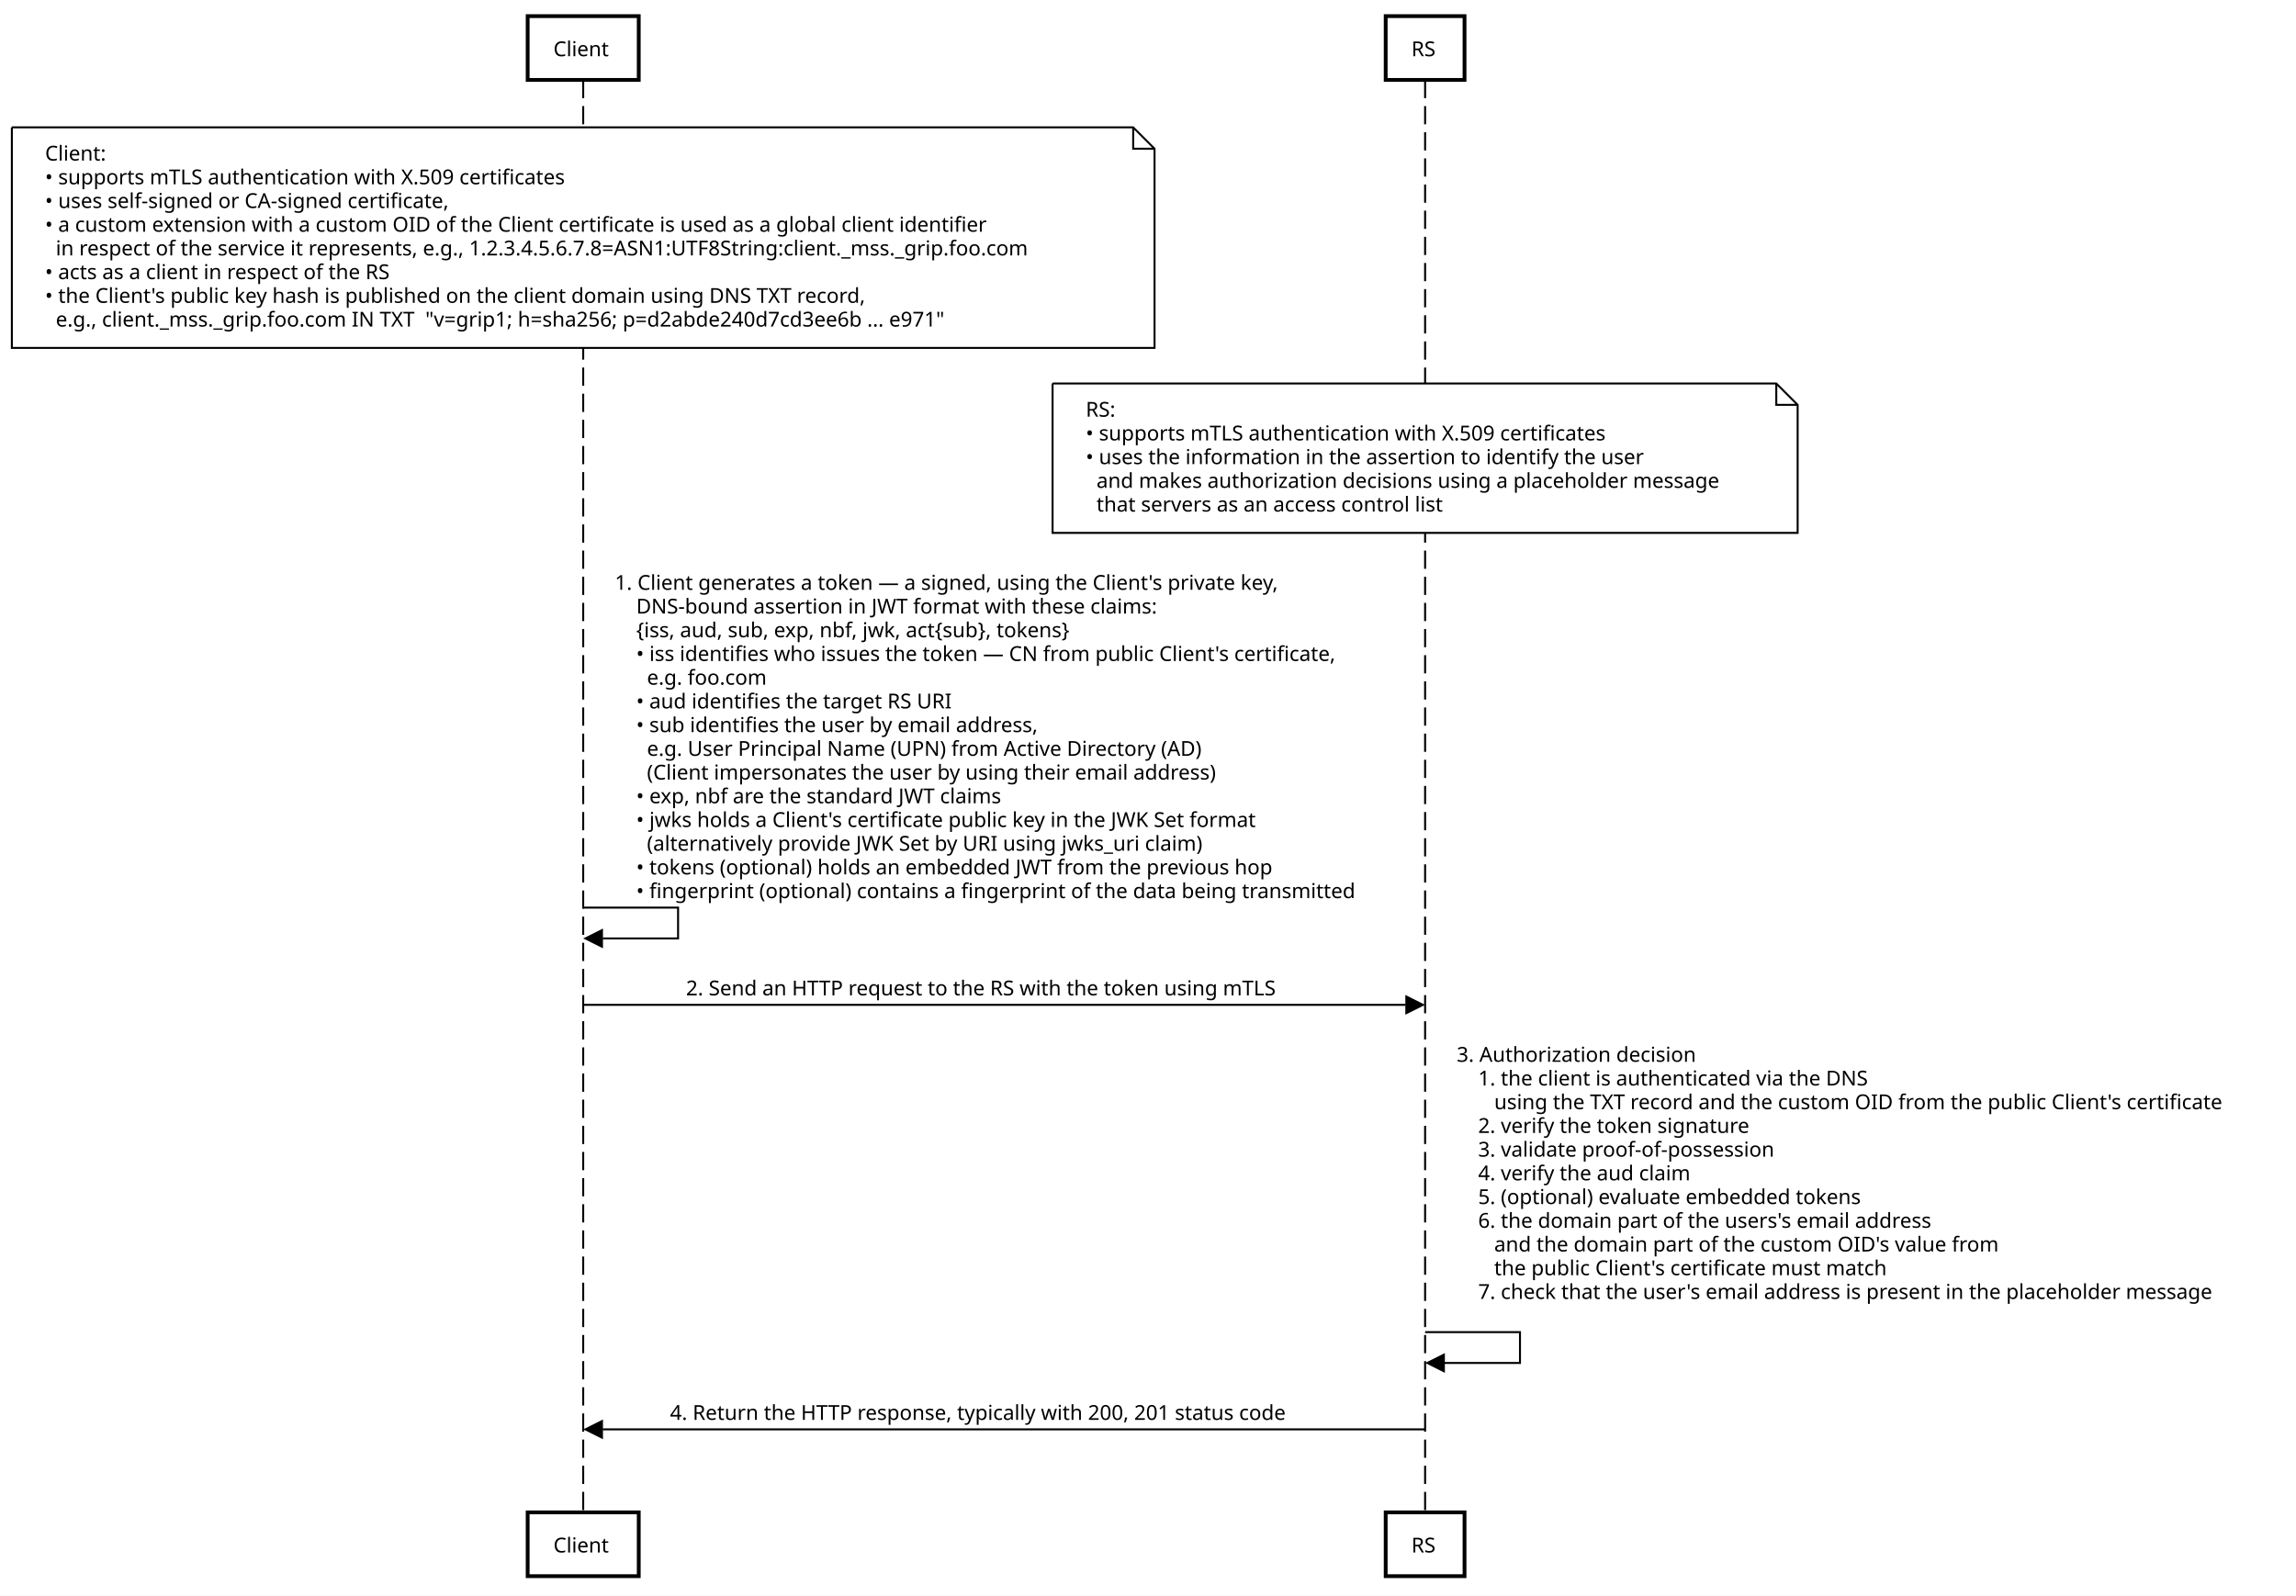
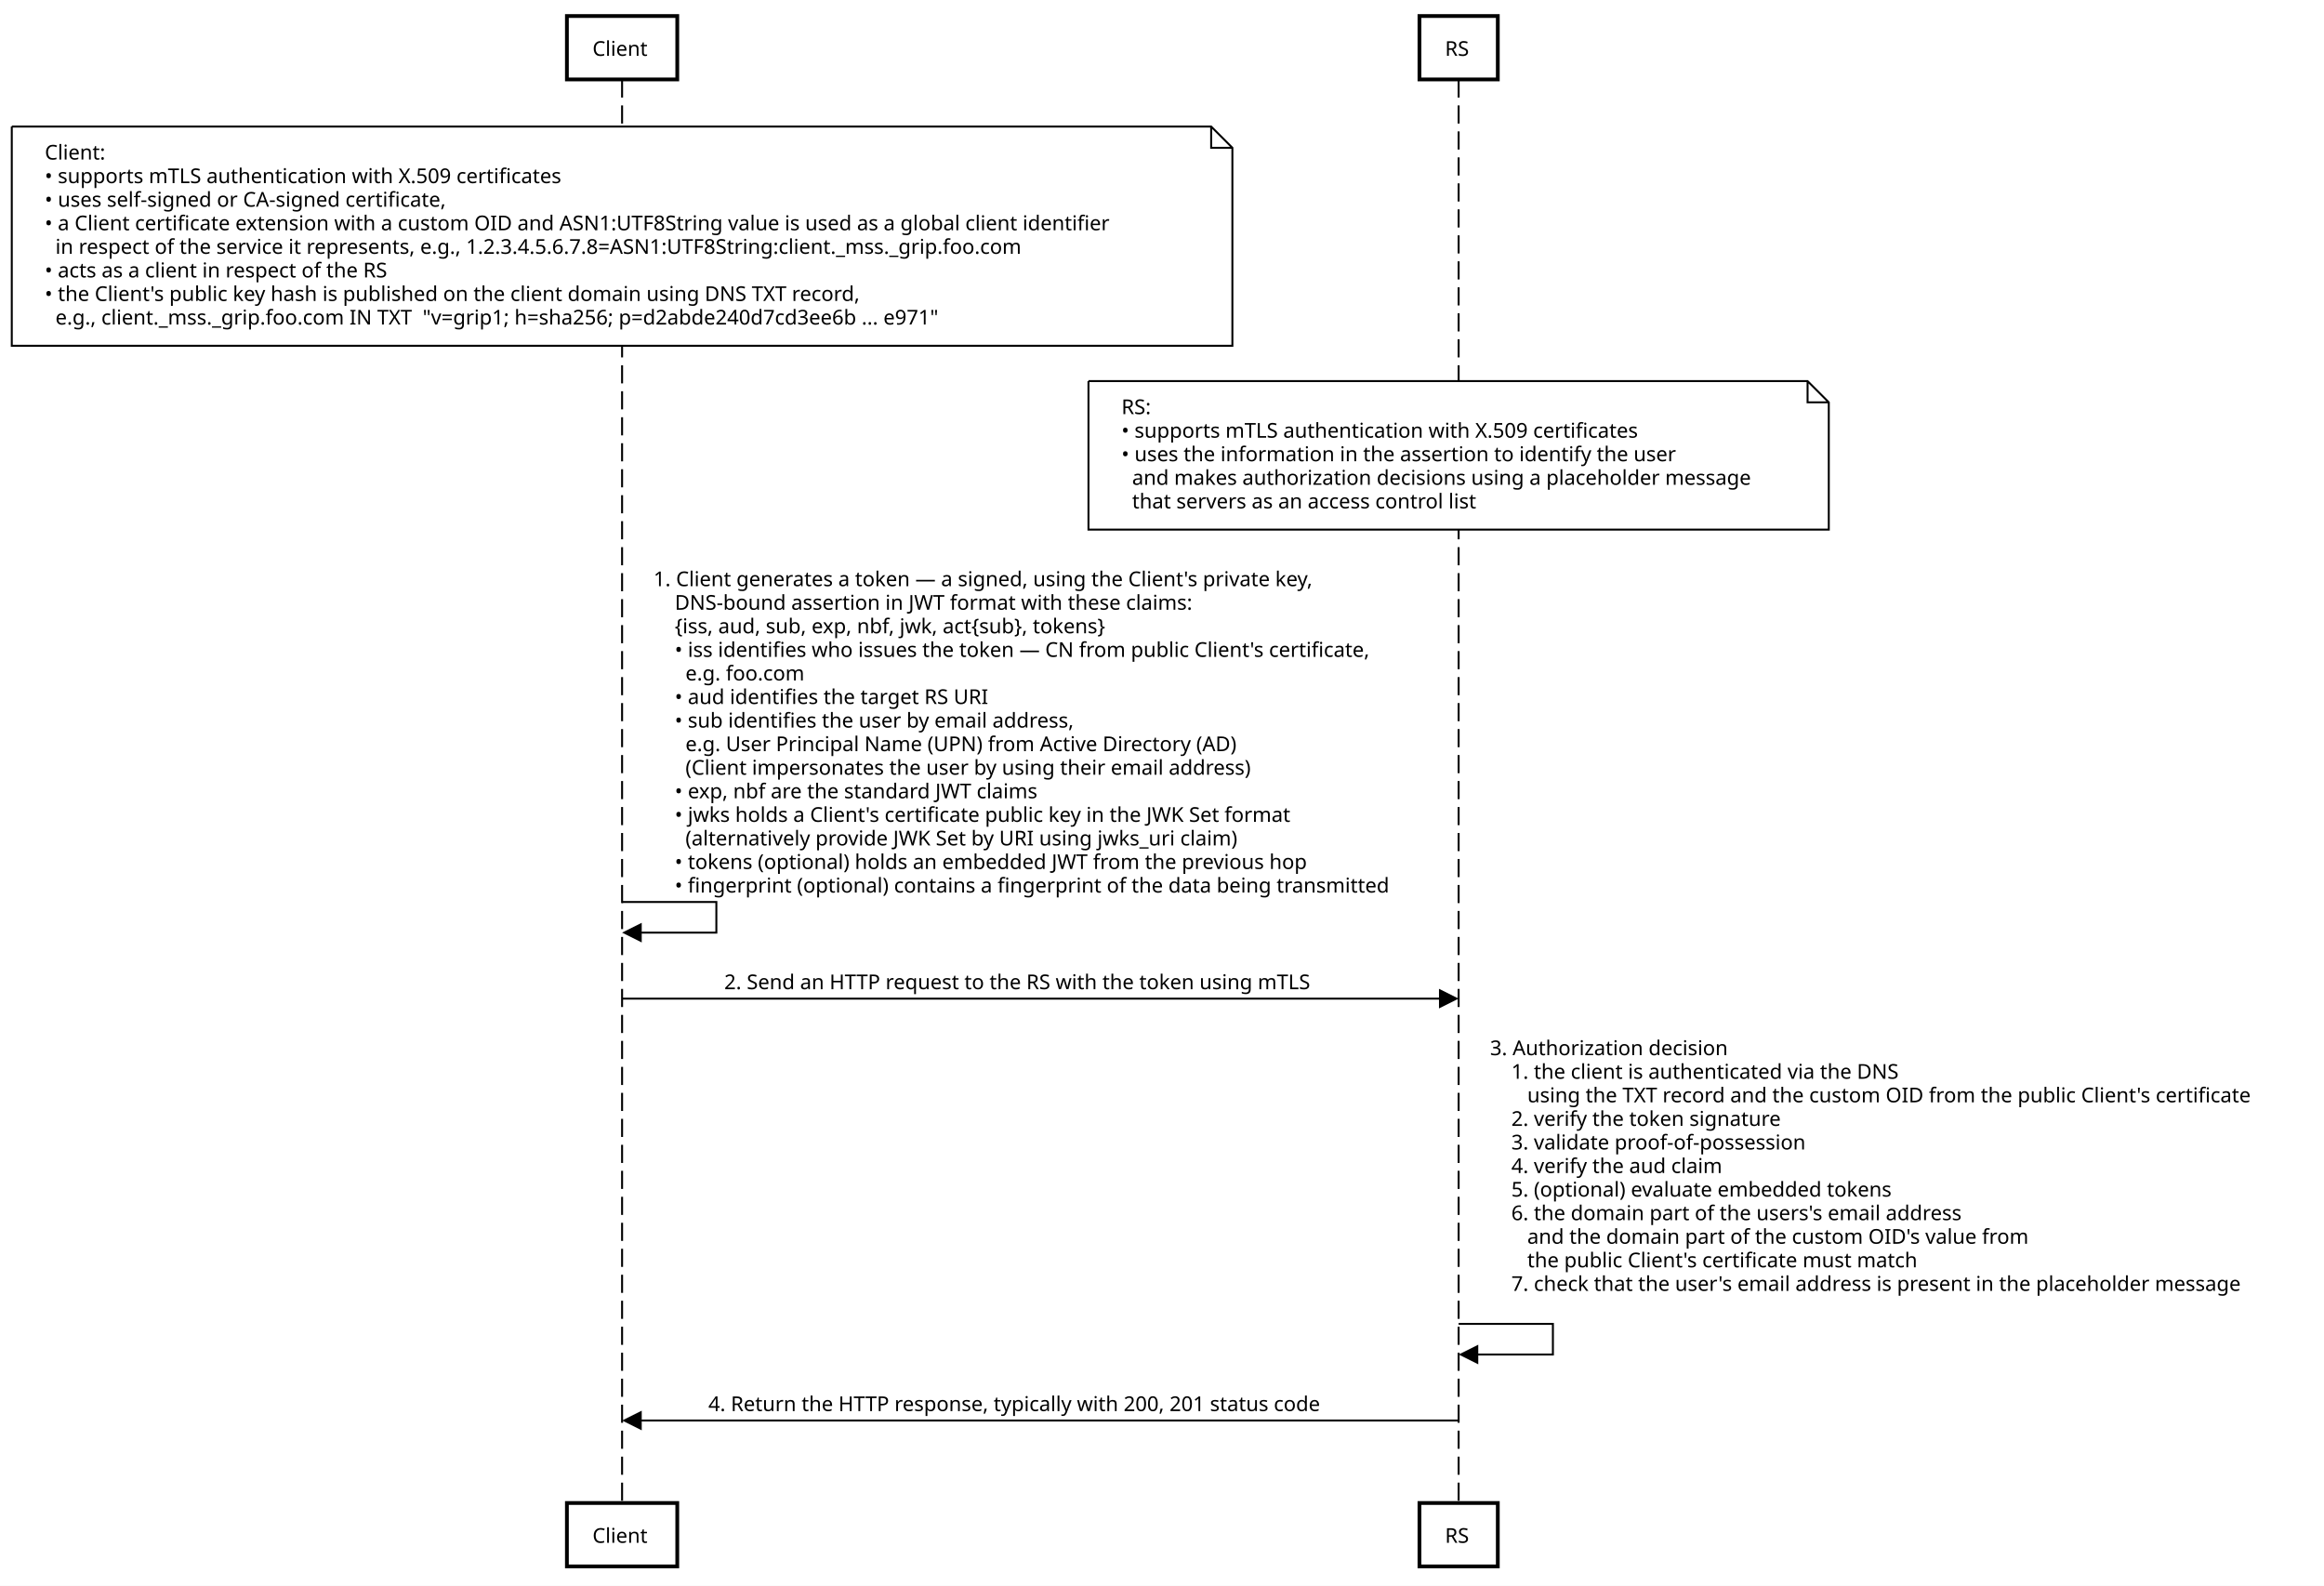
- <svg xmlns="http://www.w3.org/2000/svg" version="1.1" width="1338" height="930">
+ <svg xmlns="http://www.w3.org/2000/svg" version="1.1" width="1363" height="930">
  <defs />
  <g>
    <g />
    <g />
    <g />
    <g />
    <g />
    <g />
    <g />
    <g />
    <g />
    <g />
    <g />
    <g />
    <g />
    <g />
    <g />
    <g />
    <g />
    <g />
    <g />
    <g />
    <g />
    <g />
    <g />
    <g />
    <g />
    <g />
    <g />
    <g />
    <g />
    <g />
    <g />
    <g />
    <g />
    <g />
    <g />
    <g />
    <g />
    <g />
    <g />
    <g />
    <g />
    <g />
    <g />
    <g>
-       <rect fill="white" stroke="none" x="0" y="0" width="1338" height="930" />
-     </g>
-     <g />
-     <g>
-       <path fill="none" stroke="black" paint-order="fill stroke markers" d=" M 339.862 46.58 L 339.862 881.435" stroke-miterlimit="10" stroke-width="1.152" stroke-dasharray="10.632,4.607" />
-       <path fill="none" stroke="black" paint-order="fill stroke markers" d=" M 830.486 46.58 L 830.486 881.435" stroke-miterlimit="10" stroke-width="1.152" stroke-dasharray="10.632,4.607" />
-     </g>
-     <g>
-       <path fill="none" stroke="none" />
-       <g>
-         <path fill="white" stroke="black" paint-order="fill stroke markers" d=" M 307.498 9.399 L 372.226 9.399 L 372.226 46.58 L 307.498 46.58 L 307.498 9.399 Z" stroke-miterlimit="10" stroke-width="2.212" stroke-dasharray="" />
-       </g>
-       <g>
-         <text fill="black" stroke="none" font-family="sans-serif" font-size="9pt" font-style="normal" font-weight="normal" text-decoration="normal" x="322.495" y="32.758" text-anchor="start" dominant-baseline="alphabetic" xml:space="preserve">Client</text>
-       </g>
-       <path fill="none" stroke="none" />
-       <g>
-         <path fill="white" stroke="black" paint-order="fill stroke markers" d=" M 807.514 9.399 L 853.458 9.399 L 853.458 46.58 L 807.514 46.58 L 807.514 9.399 Z" stroke-miterlimit="10" stroke-width="2.212" stroke-dasharray="" />
-       </g>
-       <g>
-         <text fill="black" stroke="none" font-family="sans-serif" font-size="9pt" font-style="normal" font-weight="normal" text-decoration="normal" x="822.511" y="32.758" text-anchor="start" dominant-baseline="alphabetic" xml:space="preserve">RS</text>
-       </g>
-       <path fill="none" stroke="none" />
-       <g>
-         <path fill="white" stroke="black" paint-order="fill stroke markers" d=" M 307.498 881.435 L 372.226 881.435 L 372.226 918.616 L 307.498 918.616 L 307.498 881.435 Z" stroke-miterlimit="10" stroke-width="2.212" stroke-dasharray="" />
-       </g>
-       <g>
-         <text fill="black" stroke="none" font-family="sans-serif" font-size="9pt" font-style="normal" font-weight="normal" text-decoration="normal" x="322.495" y="904.794" text-anchor="start" dominant-baseline="alphabetic" xml:space="preserve">Client</text>
-       </g>
-       <path fill="none" stroke="none" />
-       <g>
-         <path fill="white" stroke="black" paint-order="fill stroke markers" d=" M 807.514 881.435 L 853.458 881.435 L 853.458 918.616 L 807.514 918.616 L 807.514 881.435 Z" stroke-miterlimit="10" stroke-width="2.212" stroke-dasharray="" />
-       </g>
-       <g>
-         <text fill="black" stroke="none" font-family="sans-serif" font-size="9pt" font-style="normal" font-weight="normal" text-decoration="normal" x="822.511" y="904.794" text-anchor="start" dominant-baseline="alphabetic" xml:space="preserve">RS</text>
-       </g>
-     </g>
-     <g>
-       <path fill="white" stroke="black" paint-order="fill stroke markers" d=" M 6.911 74.225 L 660.373 74.225 L 672.813 86.665 L 672.813 202.77 L 6.911 202.77 L 6.911 74.225 M 660.373 74.225 L 660.373 86.665 L 672.813 86.665" stroke-miterlimit="10" stroke-width="1.152" stroke-dasharray="" />
+       <rect fill="white" stroke="none" x="0" y="0" width="1363" height="930" />
+     </g>
+     <g />
+     <g>
+       <path fill="none" stroke="black" paint-order="fill stroke markers" d=" M 364.845 46.58 L 364.845 881.435" stroke-miterlimit="10" stroke-width="1.152" stroke-dasharray="10.632,4.607" />
+       <path fill="none" stroke="black" paint-order="fill stroke markers" d=" M 855.469 46.58 L 855.469 881.435" stroke-miterlimit="10" stroke-width="1.152" stroke-dasharray="10.632,4.607" />
+     </g>
+     <g>
+       <path fill="none" stroke="none" />
+       <g>
+         <path fill="white" stroke="black" paint-order="fill stroke markers" d=" M 332.482 9.399 L 397.209 9.399 L 397.209 46.58 L 332.482 46.58 L 332.482 9.399 Z" stroke-miterlimit="10" stroke-width="2.212" stroke-dasharray="" />
+       </g>
+       <g>
+         <text fill="black" stroke="none" font-family="sans-serif" font-size="9pt" font-style="normal" font-weight="normal" text-decoration="normal" x="347.479" y="32.758" text-anchor="start" dominant-baseline="alphabetic" xml:space="preserve">Client</text>
+       </g>
+       <path fill="none" stroke="none" />
+       <g>
+         <path fill="white" stroke="black" paint-order="fill stroke markers" d=" M 832.497 9.399 L 878.441 9.399 L 878.441 46.58 L 832.497 46.58 L 832.497 9.399 Z" stroke-miterlimit="10" stroke-width="2.212" stroke-dasharray="" />
+       </g>
+       <g>
+         <text fill="black" stroke="none" font-family="sans-serif" font-size="9pt" font-style="normal" font-weight="normal" text-decoration="normal" x="847.494" y="32.758" text-anchor="start" dominant-baseline="alphabetic" xml:space="preserve">RS</text>
+       </g>
+       <path fill="none" stroke="none" />
+       <g>
+         <path fill="white" stroke="black" paint-order="fill stroke markers" d=" M 332.482 881.435 L 397.209 881.435 L 397.209 918.616 L 332.482 918.616 L 332.482 881.435 Z" stroke-miterlimit="10" stroke-width="2.212" stroke-dasharray="" />
+       </g>
+       <g>
+         <text fill="black" stroke="none" font-family="sans-serif" font-size="9pt" font-style="normal" font-weight="normal" text-decoration="normal" x="347.479" y="904.794" text-anchor="start" dominant-baseline="alphabetic" xml:space="preserve">Client</text>
+       </g>
+       <path fill="none" stroke="none" />
+       <g>
+         <path fill="white" stroke="black" paint-order="fill stroke markers" d=" M 832.497 881.435 L 878.441 881.435 L 878.441 918.616 L 832.497 918.616 L 832.497 881.435 Z" stroke-miterlimit="10" stroke-width="2.212" stroke-dasharray="" />
+       </g>
+       <g>
+         <text fill="black" stroke="none" font-family="sans-serif" font-size="9pt" font-style="normal" font-weight="normal" text-decoration="normal" x="847.494" y="904.794" text-anchor="start" dominant-baseline="alphabetic" xml:space="preserve">RS</text>
+       </g>
+     </g>
+     <g>
+       <path fill="white" stroke="black" paint-order="fill stroke markers" d=" M 6.911 74.225 L 710.34 74.225 L 722.78 86.665 L 722.78 202.77 L 6.911 202.77 L 6.911 74.225 M 710.34 74.225 L 710.34 86.665 L 722.78 86.665" stroke-miterlimit="10" stroke-width="1.152" stroke-dasharray="" />
      <g>
        <text fill="black" stroke="none" font-family="sans-serif" font-size="9pt" font-style="normal" font-weight="normal" text-decoration="normal" x="26.262" y="93.576" text-anchor="start" dominant-baseline="alphabetic" xml:space="preserve">Client:</text>
        <text fill="black" stroke="none" font-family="sans-serif" font-size="9pt" font-style="normal" font-weight="normal" text-decoration="normal" x="26.262" y="107.398" text-anchor="start" dominant-baseline="alphabetic" xml:space="preserve">• supports mTLS authentication with X.509 certificates</text>
        <text fill="black" stroke="none" font-family="sans-serif" font-size="9pt" font-style="normal" font-weight="normal" text-decoration="normal" x="26.262" y="121.22" text-anchor="start" dominant-baseline="alphabetic" xml:space="preserve">• uses self-signed or CA-signed certificate,</text>
-         <text fill="black" stroke="none" font-family="sans-serif" font-size="9pt" font-style="normal" font-weight="normal" text-decoration="normal" x="26.262" y="135.042" text-anchor="start" dominant-baseline="alphabetic" xml:space="preserve">• a custom extension with a custom OID of the Client certificate is used as a global client identifier</text>
+         <text fill="black" stroke="none" font-family="sans-serif" font-size="9pt" font-style="normal" font-weight="normal" text-decoration="normal" x="26.262" y="135.042" text-anchor="start" dominant-baseline="alphabetic" xml:space="preserve">• a Client certificate extension with a custom OID and ASN1:UTF8String value is used as a global client identifier</text>
        <text fill="black" stroke="none" font-family="sans-serif" font-size="9pt" font-style="normal" font-weight="normal" text-decoration="normal" x="26.262" y="148.864" text-anchor="start" dominant-baseline="alphabetic" xml:space="preserve">  in respect of the service it represents, e.g., 1.2.3.4.5.6.7.8=ASN1:UTF8String:client._mss._grip.foo.com</text>
        <text fill="black" stroke="none" font-family="sans-serif" font-size="9pt" font-style="normal" font-weight="normal" text-decoration="normal" x="26.262" y="162.686" text-anchor="start" dominant-baseline="alphabetic" xml:space="preserve">• acts as a client in respect of the RS</text>
        <text fill="black" stroke="none" font-family="sans-serif" font-size="9pt" font-style="normal" font-weight="normal" text-decoration="normal" x="26.262" y="176.508" text-anchor="start" dominant-baseline="alphabetic" xml:space="preserve">• the Client's public key hash is published on the client domain using DNS TXT record,</text>
        <text fill="black" stroke="none" font-family="sans-serif" font-size="9pt" font-style="normal" font-weight="normal" text-decoration="normal" x="26.262" y="190.33" text-anchor="start" dominant-baseline="alphabetic" xml:space="preserve">  e.g., client._mss._grip.foo.com IN TXT  "v=grip1; h=sha256; p=d2abde240d7cd3ee6b ... e971"</text>
      </g>
-       <path fill="white" stroke="black" paint-order="fill stroke markers" d=" M 613.393 223.503 L 1035.139 223.503 L 1047.578 235.943 L 1047.578 310.582 L 613.393 310.582 L 613.393 223.503 M 1035.139 223.503 L 1035.139 235.943 L 1047.578 235.943" stroke-miterlimit="10" stroke-width="1.152" stroke-dasharray="" />
-       <g>
-         <text fill="black" stroke="none" font-family="sans-serif" font-size="9pt" font-style="normal" font-weight="normal" text-decoration="normal" x="632.744" y="242.854" text-anchor="start" dominant-baseline="alphabetic" xml:space="preserve">RS:</text>
-         <text fill="black" stroke="none" font-family="sans-serif" font-size="9pt" font-style="normal" font-weight="normal" text-decoration="normal" x="632.744" y="256.676" text-anchor="start" dominant-baseline="alphabetic" xml:space="preserve">• supports mTLS authentication with X.509 certificates</text>
-         <text fill="black" stroke="none" font-family="sans-serif" font-size="9pt" font-style="normal" font-weight="normal" text-decoration="normal" x="632.744" y="270.498" text-anchor="start" dominant-baseline="alphabetic" xml:space="preserve">• uses the information in the assertion to identify the user</text>
-         <text fill="black" stroke="none" font-family="sans-serif" font-size="9pt" font-style="normal" font-weight="normal" text-decoration="normal" x="632.744" y="284.32" text-anchor="start" dominant-baseline="alphabetic" xml:space="preserve">  and makes authorization decisions using a placeholder message</text>
-         <text fill="black" stroke="none" font-family="sans-serif" font-size="9pt" font-style="normal" font-weight="normal" text-decoration="normal" x="632.744" y="298.143" text-anchor="start" dominant-baseline="alphabetic" xml:space="preserve">  that servers as an access control list</text>
-       </g>
-       <g>
-         <g>
-           <rect fill="white" stroke="none" x="356.218" y="331.316" width="424.197" height="17.969" />
-         </g>
-         <g>
-           <rect fill="white" stroke="none" x="356.218" y="345.138" width="344.28" height="17.969" />
-         </g>
-         <g>
-           <rect fill="white" stroke="none" x="356.218" y="358.96" width="304.58" height="17.969" />
-         </g>
-         <g>
-           <rect fill="white" stroke="none" x="356.218" y="372.782" width="460.397" height="17.969" />
-         </g>
-         <g>
-           <rect fill="white" stroke="none" x="356.218" y="386.604" width="101.647" height="17.969" />
-         </g>
-         <g>
-           <rect fill="white" stroke="none" x="356.218" y="400.426" width="219.88" height="17.969" />
-         </g>
-         <g>
-           <rect fill="white" stroke="none" x="356.218" y="414.248" width="274.447" height="17.969" />
-         </g>
-         <g>
-           <rect fill="white" stroke="none" x="356.218" y="428.07" width="375.613" height="17.969" />
-         </g>
-         <g>
-           <rect fill="white" stroke="none" x="356.218" y="441.892" width="384.647" height="17.969" />
-         </g>
-         <g>
-           <rect fill="white" stroke="none" x="356.218" y="455.714" width="251.913" height="17.969" />
-         </g>
-         <g>
-           <rect fill="white" stroke="none" x="356.218" y="469.537" width="413.68" height="17.969" />
-         </g>
-         <g>
-           <rect fill="white" stroke="none" x="356.218" y="483.359" width="378.647" height="17.969" />
-         </g>
-         <g>
-           <rect fill="white" stroke="none" x="356.218" y="497.181" width="418.063" height="17.969" />
-         </g>
-         <g>
-           <rect fill="white" stroke="none" x="356.218" y="511.003" width="469.43" height="17.969" />
-         </g>
-         <text fill="black" stroke="none" font-family="sans-serif" font-size="9pt" font-style="normal" font-weight="normal" text-decoration="normal" x="358.291" y="343.756" text-anchor="start" dominant-baseline="alphabetic" xml:space="preserve">1. Client generates a token — a signed, using the Client's private key,</text>
-         <text fill="black" stroke="none" font-family="sans-serif" font-size="9pt" font-style="normal" font-weight="normal" text-decoration="normal" x="358.291" y="357.578" text-anchor="start" dominant-baseline="alphabetic" xml:space="preserve">    DNS-bound assertion in JWT format with these claims:</text>
-         <text fill="black" stroke="none" font-family="sans-serif" font-size="9pt" font-style="normal" font-weight="normal" text-decoration="normal" x="358.291" y="371.4" text-anchor="start" dominant-baseline="alphabetic" xml:space="preserve">    {iss, aud, sub, exp, nbf, jwk, act{sub}, tokens}</text>
-         <text fill="black" stroke="none" font-family="sans-serif" font-size="9pt" font-style="normal" font-weight="normal" text-decoration="normal" x="358.291" y="385.222" text-anchor="start" dominant-baseline="alphabetic" xml:space="preserve">    • iss identifies who issues the token — CN from public Client's certificate,</text>
-         <text fill="black" stroke="none" font-family="sans-serif" font-size="9pt" font-style="normal" font-weight="normal" text-decoration="normal" x="358.291" y="399.044" text-anchor="start" dominant-baseline="alphabetic" xml:space="preserve">      e.g. foo.com</text>
-         <text fill="black" stroke="none" font-family="sans-serif" font-size="9pt" font-style="normal" font-weight="normal" text-decoration="normal" x="358.291" y="412.866" text-anchor="start" dominant-baseline="alphabetic" xml:space="preserve">    • aud identifies the target RS URI</text>
-         <text fill="black" stroke="none" font-family="sans-serif" font-size="9pt" font-style="normal" font-weight="normal" text-decoration="normal" x="358.291" y="426.688" text-anchor="start" dominant-baseline="alphabetic" xml:space="preserve">    • sub identifies the user by email address,</text>
-         <text fill="black" stroke="none" font-family="sans-serif" font-size="9pt" font-style="normal" font-weight="normal" text-decoration="normal" x="358.291" y="440.51" text-anchor="start" dominant-baseline="alphabetic" xml:space="preserve">      e.g. User Principal Name (UPN) from Active Directory (AD)</text>
-         <text fill="black" stroke="none" font-family="sans-serif" font-size="9pt" font-style="normal" font-weight="normal" text-decoration="normal" x="358.291" y="454.332" text-anchor="start" dominant-baseline="alphabetic" xml:space="preserve">      (Client impersonates the user by using their email address)</text>
-         <text fill="black" stroke="none" font-family="sans-serif" font-size="9pt" font-style="normal" font-weight="normal" text-decoration="normal" x="358.291" y="468.154" text-anchor="start" dominant-baseline="alphabetic" xml:space="preserve">    • exp, nbf are the standard JWT claims</text>
-         <text fill="black" stroke="none" font-family="sans-serif" font-size="9pt" font-style="normal" font-weight="normal" text-decoration="normal" x="358.291" y="481.976" text-anchor="start" dominant-baseline="alphabetic" xml:space="preserve">    • jwks holds a Client's certificate public key in the JWK Set format</text>
-         <text fill="black" stroke="none" font-family="sans-serif" font-size="9pt" font-style="normal" font-weight="normal" text-decoration="normal" x="358.291" y="495.799" text-anchor="start" dominant-baseline="alphabetic" xml:space="preserve">      (alternatively provide JWK Set by URI using jwks_uri claim)</text>
-         <text fill="black" stroke="none" font-family="sans-serif" font-size="9pt" font-style="normal" font-weight="normal" text-decoration="normal" x="358.291" y="509.621" text-anchor="start" dominant-baseline="alphabetic" xml:space="preserve">    • tokens (optional) holds an embedded JWT from the previous hop</text>
-         <text fill="black" stroke="none" font-family="sans-serif" font-size="9pt" font-style="normal" font-weight="normal" text-decoration="normal" x="358.291" y="523.443" text-anchor="start" dominant-baseline="alphabetic" xml:space="preserve">    • fingerprint (optional) contains a fingerprint of the data being transmitted</text>
-       </g>
-       <g>
-         <path fill="none" stroke="black" paint-order="fill stroke markers" d=" M 339.862 528.972 L 395.15 528.972 L 395.15 546.94 L 351.242 546.94" stroke-miterlimit="10" stroke-width="1.152" stroke-dasharray="" />
-         <g transform="translate(339.862,546.9403) translate(-339.862,-546.9403)">
-           <path fill="black" stroke="none" paint-order="stroke fill markers" d=" M 351.38 541.181 L 339.862 546.94 L 351.38 552.7 Z" />
-         </g>
-       </g>
-       <g>
-         <g>
-           <rect fill="white" stroke="none" x="397.701" y="567.673" width="374.947" height="17.969" />
-         </g>
-         <text fill="black" stroke="none" font-family="sans-serif" font-size="9pt" font-style="normal" font-weight="normal" text-decoration="normal" x="399.774" y="580.113" text-anchor="start" dominant-baseline="alphabetic" xml:space="preserve">2. Send an HTTP request to the RS with the token using mTLS</text>
-       </g>
-       <g>
-         <path fill="none" stroke="black" paint-order="fill stroke markers" d=" M 339.862 585.642 L 819.106 585.642" stroke-miterlimit="10" stroke-width="1.152" stroke-dasharray="" />
-         <g transform="translate(830.4858,585.6422) translate(-830.4858,-585.6422)">
-           <path fill="black" stroke="none" paint-order="stroke fill markers" d=" M 818.967 579.883 L 830.486 585.642 L 818.967 591.401 Z" />
-         </g>
-       </g>
-       <g>
-         <g>
-           <rect fill="white" stroke="none" x="846.842" y="606.375" width="153.063" height="17.969" />
-         </g>
-         <g>
-           <rect fill="white" stroke="none" x="846.842" y="620.197" width="267.013" height="17.969" />
-         </g>
-         <g>
-           <rect fill="white" stroke="none" x="846.842" y="634.02" width="486.947" height="17.969" />
-         </g>
-         <g>
-           <rect fill="white" stroke="none" x="846.842" y="647.842" width="189.73" height="17.969" />
-         </g>
-         <g>
-           <rect fill="white" stroke="none" x="846.842" y="661.664" width="202.647" height="17.969" />
-         </g>
-         <g>
-           <rect fill="white" stroke="none" x="846.842" y="675.486" width="154.547" height="17.969" />
-         </g>
-         <g>
-           <rect fill="white" stroke="none" x="846.842" y="689.308" width="260.43" height="17.969" />
-         </g>
-         <g>
-           <rect fill="white" stroke="none" x="846.842" y="703.13" width="304.047" height="17.969" />
-         </g>
-         <g>
-           <rect fill="white" stroke="none" x="846.842" y="716.952" width="344.88" height="17.969" />
-         </g>
-         <g>
-           <rect fill="white" stroke="none" x="846.842" y="730.774" width="278.73" height="17.969" />
-         </g>
-         <g>
-           <rect fill="white" stroke="none" x="846.842" y="744.596" width="481.98" height="17.969" />
-         </g>
-         <g>
-           <rect fill="white" stroke="none" x="846.842" y="758.418" width="4.147" height="17.969" />
-         </g>
-         <text fill="black" stroke="none" font-family="sans-serif" font-size="9pt" font-style="normal" font-weight="normal" text-decoration="normal" x="848.915" y="618.815" text-anchor="start" dominant-baseline="alphabetic" xml:space="preserve">3. Authorization decision</text>
-         <text fill="black" stroke="none" font-family="sans-serif" font-size="9pt" font-style="normal" font-weight="normal" text-decoration="normal" x="848.915" y="632.637" text-anchor="start" dominant-baseline="alphabetic" xml:space="preserve">    1. the client is authenticated via the DNS</text>
-         <text fill="black" stroke="none" font-family="sans-serif" font-size="9pt" font-style="normal" font-weight="normal" text-decoration="normal" x="848.915" y="646.459" text-anchor="start" dominant-baseline="alphabetic" xml:space="preserve">       using the TXT record and the custom OID from the public Client's certificate</text>
-         <text fill="black" stroke="none" font-family="sans-serif" font-size="9pt" font-style="normal" font-weight="normal" text-decoration="normal" x="848.915" y="660.281" text-anchor="start" dominant-baseline="alphabetic" xml:space="preserve">    2. verify the token signature</text>
-         <text fill="black" stroke="none" font-family="sans-serif" font-size="9pt" font-style="normal" font-weight="normal" text-decoration="normal" x="848.915" y="674.104" text-anchor="start" dominant-baseline="alphabetic" xml:space="preserve">    3. validate proof-of-possession</text>
-         <text fill="black" stroke="none" font-family="sans-serif" font-size="9pt" font-style="normal" font-weight="normal" text-decoration="normal" x="848.915" y="687.926" text-anchor="start" dominant-baseline="alphabetic" xml:space="preserve">    4. verify the aud claim</text>
-         <text fill="black" stroke="none" font-family="sans-serif" font-size="9pt" font-style="normal" font-weight="normal" text-decoration="normal" x="848.915" y="701.748" text-anchor="start" dominant-baseline="alphabetic" xml:space="preserve">    5. (optional) evaluate embedded tokens</text>
-         <text fill="black" stroke="none" font-family="sans-serif" font-size="9pt" font-style="normal" font-weight="normal" text-decoration="normal" x="848.915" y="715.57" text-anchor="start" dominant-baseline="alphabetic" xml:space="preserve">    6. the domain part of the users's email address</text>
-         <text fill="black" stroke="none" font-family="sans-serif" font-size="9pt" font-style="normal" font-weight="normal" text-decoration="normal" x="848.915" y="729.392" text-anchor="start" dominant-baseline="alphabetic" xml:space="preserve">       and the domain part of the custom OID's value from</text>
-         <text fill="black" stroke="none" font-family="sans-serif" font-size="9pt" font-style="normal" font-weight="normal" text-decoration="normal" x="848.915" y="743.214" text-anchor="start" dominant-baseline="alphabetic" xml:space="preserve">       the public Client's certificate must match</text>
-         <text fill="black" stroke="none" font-family="sans-serif" font-size="9pt" font-style="normal" font-weight="normal" text-decoration="normal" x="848.915" y="757.036" text-anchor="start" dominant-baseline="alphabetic" xml:space="preserve">    7. check that the user's email address is present in the placeholder message</text>
-         <text fill="black" stroke="none" font-family="sans-serif" font-size="9pt" font-style="normal" font-weight="normal" text-decoration="normal" x="848.915" y="770.858" text-anchor="start" dominant-baseline="alphabetic" xml:space="preserve" />
-       </g>
-       <g>
-         <path fill="none" stroke="black" paint-order="fill stroke markers" d=" M 830.486 776.387 L 885.774 776.387 L 885.774 794.356 L 841.866 794.356" stroke-miterlimit="10" stroke-width="1.152" stroke-dasharray="" />
-         <g transform="translate(830.4858,794.3558) translate(-830.4858,-794.3558)">
-           <path fill="black" stroke="none" paint-order="stroke fill markers" d=" M 842.004 788.597 L 830.486 794.356 L 842.004 800.115 Z" />
-         </g>
-       </g>
-       <g>
-         <g>
-           <rect fill="white" stroke="none" x="388.376" y="815.089" width="393.597" height="17.969" />
-         </g>
-         <text fill="black" stroke="none" font-family="sans-serif" font-size="9pt" font-style="normal" font-weight="normal" text-decoration="normal" x="390.449" y="827.529" text-anchor="start" dominant-baseline="alphabetic" xml:space="preserve">4. Return the HTTP response, typically with 200, 201 status code</text>
-       </g>
-       <g>
-         <path fill="none" stroke="black" paint-order="fill stroke markers" d=" M 830.486 833.058 L 351.242 833.058" stroke-miterlimit="10" stroke-width="1.152" stroke-dasharray="" />
-         <g transform="translate(339.862,833.0577) translate(-339.862,-833.0577)">
-           <path fill="black" stroke="none" paint-order="stroke fill markers" d=" M 351.38 827.298 L 339.862 833.058 L 351.38 838.817 Z" />
+       <path fill="white" stroke="black" paint-order="fill stroke markers" d=" M 638.377 223.503 L 1060.122 223.503 L 1072.562 235.943 L 1072.562 310.582 L 638.377 310.582 L 638.377 223.503 M 1060.122 223.503 L 1060.122 235.943 L 1072.562 235.943" stroke-miterlimit="10" stroke-width="1.152" stroke-dasharray="" />
+       <g>
+         <text fill="black" stroke="none" font-family="sans-serif" font-size="9pt" font-style="normal" font-weight="normal" text-decoration="normal" x="657.727" y="242.854" text-anchor="start" dominant-baseline="alphabetic" xml:space="preserve">RS:</text>
+         <text fill="black" stroke="none" font-family="sans-serif" font-size="9pt" font-style="normal" font-weight="normal" text-decoration="normal" x="657.727" y="256.676" text-anchor="start" dominant-baseline="alphabetic" xml:space="preserve">• supports mTLS authentication with X.509 certificates</text>
+         <text fill="black" stroke="none" font-family="sans-serif" font-size="9pt" font-style="normal" font-weight="normal" text-decoration="normal" x="657.727" y="270.498" text-anchor="start" dominant-baseline="alphabetic" xml:space="preserve">• uses the information in the assertion to identify the user</text>
+         <text fill="black" stroke="none" font-family="sans-serif" font-size="9pt" font-style="normal" font-weight="normal" text-decoration="normal" x="657.727" y="284.32" text-anchor="start" dominant-baseline="alphabetic" xml:space="preserve">  and makes authorization decisions using a placeholder message</text>
+         <text fill="black" stroke="none" font-family="sans-serif" font-size="9pt" font-style="normal" font-weight="normal" text-decoration="normal" x="657.727" y="298.143" text-anchor="start" dominant-baseline="alphabetic" xml:space="preserve">  that servers as an access control list</text>
+       </g>
+       <g>
+         <g>
+           <rect fill="white" stroke="none" x="381.201" y="331.316" width="424.197" height="17.969" />
+         </g>
+         <g>
+           <rect fill="white" stroke="none" x="381.201" y="345.138" width="344.28" height="17.969" />
+         </g>
+         <g>
+           <rect fill="white" stroke="none" x="381.201" y="358.96" width="304.58" height="17.969" />
+         </g>
+         <g>
+           <rect fill="white" stroke="none" x="381.201" y="372.782" width="460.397" height="17.969" />
+         </g>
+         <g>
+           <rect fill="white" stroke="none" x="381.201" y="386.604" width="101.647" height="17.969" />
+         </g>
+         <g>
+           <rect fill="white" stroke="none" x="381.201" y="400.426" width="219.88" height="17.969" />
+         </g>
+         <g>
+           <rect fill="white" stroke="none" x="381.201" y="414.248" width="274.447" height="17.969" />
+         </g>
+         <g>
+           <rect fill="white" stroke="none" x="381.201" y="428.07" width="375.613" height="17.969" />
+         </g>
+         <g>
+           <rect fill="white" stroke="none" x="381.201" y="441.892" width="384.647" height="17.969" />
+         </g>
+         <g>
+           <rect fill="white" stroke="none" x="381.201" y="455.714" width="251.913" height="17.969" />
+         </g>
+         <g>
+           <rect fill="white" stroke="none" x="381.201" y="469.537" width="413.68" height="17.969" />
+         </g>
+         <g>
+           <rect fill="white" stroke="none" x="381.201" y="483.359" width="378.647" height="17.969" />
+         </g>
+         <g>
+           <rect fill="white" stroke="none" x="381.201" y="497.181" width="418.063" height="17.969" />
+         </g>
+         <g>
+           <rect fill="white" stroke="none" x="381.201" y="511.003" width="469.43" height="17.969" />
+         </g>
+         <text fill="black" stroke="none" font-family="sans-serif" font-size="9pt" font-style="normal" font-weight="normal" text-decoration="normal" x="383.275" y="343.756" text-anchor="start" dominant-baseline="alphabetic" xml:space="preserve">1. Client generates a token — a signed, using the Client's private key,</text>
+         <text fill="black" stroke="none" font-family="sans-serif" font-size="9pt" font-style="normal" font-weight="normal" text-decoration="normal" x="383.275" y="357.578" text-anchor="start" dominant-baseline="alphabetic" xml:space="preserve">    DNS-bound assertion in JWT format with these claims:</text>
+         <text fill="black" stroke="none" font-family="sans-serif" font-size="9pt" font-style="normal" font-weight="normal" text-decoration="normal" x="383.275" y="371.4" text-anchor="start" dominant-baseline="alphabetic" xml:space="preserve">    {iss, aud, sub, exp, nbf, jwk, act{sub}, tokens}</text>
+         <text fill="black" stroke="none" font-family="sans-serif" font-size="9pt" font-style="normal" font-weight="normal" text-decoration="normal" x="383.275" y="385.222" text-anchor="start" dominant-baseline="alphabetic" xml:space="preserve">    • iss identifies who issues the token — CN from public Client's certificate,</text>
+         <text fill="black" stroke="none" font-family="sans-serif" font-size="9pt" font-style="normal" font-weight="normal" text-decoration="normal" x="383.275" y="399.044" text-anchor="start" dominant-baseline="alphabetic" xml:space="preserve">      e.g. foo.com</text>
+         <text fill="black" stroke="none" font-family="sans-serif" font-size="9pt" font-style="normal" font-weight="normal" text-decoration="normal" x="383.275" y="412.866" text-anchor="start" dominant-baseline="alphabetic" xml:space="preserve">    • aud identifies the target RS URI</text>
+         <text fill="black" stroke="none" font-family="sans-serif" font-size="9pt" font-style="normal" font-weight="normal" text-decoration="normal" x="383.275" y="426.688" text-anchor="start" dominant-baseline="alphabetic" xml:space="preserve">    • sub identifies the user by email address,</text>
+         <text fill="black" stroke="none" font-family="sans-serif" font-size="9pt" font-style="normal" font-weight="normal" text-decoration="normal" x="383.275" y="440.51" text-anchor="start" dominant-baseline="alphabetic" xml:space="preserve">      e.g. User Principal Name (UPN) from Active Directory (AD)</text>
+         <text fill="black" stroke="none" font-family="sans-serif" font-size="9pt" font-style="normal" font-weight="normal" text-decoration="normal" x="383.275" y="454.332" text-anchor="start" dominant-baseline="alphabetic" xml:space="preserve">      (Client impersonates the user by using their email address)</text>
+         <text fill="black" stroke="none" font-family="sans-serif" font-size="9pt" font-style="normal" font-weight="normal" text-decoration="normal" x="383.275" y="468.154" text-anchor="start" dominant-baseline="alphabetic" xml:space="preserve">    • exp, nbf are the standard JWT claims</text>
+         <text fill="black" stroke="none" font-family="sans-serif" font-size="9pt" font-style="normal" font-weight="normal" text-decoration="normal" x="383.275" y="481.976" text-anchor="start" dominant-baseline="alphabetic" xml:space="preserve">    • jwks holds a Client's certificate public key in the JWK Set format</text>
+         <text fill="black" stroke="none" font-family="sans-serif" font-size="9pt" font-style="normal" font-weight="normal" text-decoration="normal" x="383.275" y="495.799" text-anchor="start" dominant-baseline="alphabetic" xml:space="preserve">      (alternatively provide JWK Set by URI using jwks_uri claim)</text>
+         <text fill="black" stroke="none" font-family="sans-serif" font-size="9pt" font-style="normal" font-weight="normal" text-decoration="normal" x="383.275" y="509.621" text-anchor="start" dominant-baseline="alphabetic" xml:space="preserve">    • tokens (optional) holds an embedded JWT from the previous hop</text>
+         <text fill="black" stroke="none" font-family="sans-serif" font-size="9pt" font-style="normal" font-weight="normal" text-decoration="normal" x="383.275" y="523.443" text-anchor="start" dominant-baseline="alphabetic" xml:space="preserve">    • fingerprint (optional) contains a fingerprint of the data being transmitted</text>
+       </g>
+       <g>
+         <path fill="none" stroke="black" paint-order="fill stroke markers" d=" M 364.845 528.972 L 420.134 528.972 L 420.134 546.94 L 376.226 546.94" stroke-miterlimit="10" stroke-width="1.152" stroke-dasharray="" />
+         <g transform="translate(364.8453,546.9403) translate(-364.8453,-546.9403)">
+           <path fill="black" stroke="none" paint-order="stroke fill markers" d=" M 376.364 541.181 L 364.845 546.94 L 376.364 552.7 Z" />
+         </g>
+       </g>
+       <g>
+         <g>
+           <rect fill="white" stroke="none" x="422.684" y="567.673" width="374.947" height="17.969" />
+         </g>
+         <text fill="black" stroke="none" font-family="sans-serif" font-size="9pt" font-style="normal" font-weight="normal" text-decoration="normal" x="424.757" y="580.113" text-anchor="start" dominant-baseline="alphabetic" xml:space="preserve">2. Send an HTTP request to the RS with the token using mTLS</text>
+       </g>
+       <g>
+         <path fill="none" stroke="black" paint-order="fill stroke markers" d=" M 364.845 585.642 L 844.089 585.642" stroke-miterlimit="10" stroke-width="1.152" stroke-dasharray="" />
+         <g transform="translate(855.4692,585.6422) translate(-855.4692,-585.6422)">
+           <path fill="black" stroke="none" paint-order="stroke fill markers" d=" M 843.951 579.883 L 855.469 585.642 L 843.951 591.401 Z" />
+         </g>
+       </g>
+       <g>
+         <g>
+           <rect fill="white" stroke="none" x="871.825" y="606.375" width="153.063" height="17.969" />
+         </g>
+         <g>
+           <rect fill="white" stroke="none" x="871.825" y="620.197" width="267.013" height="17.969" />
+         </g>
+         <g>
+           <rect fill="white" stroke="none" x="871.825" y="634.02" width="486.947" height="17.969" />
+         </g>
+         <g>
+           <rect fill="white" stroke="none" x="871.825" y="647.842" width="189.73" height="17.969" />
+         </g>
+         <g>
+           <rect fill="white" stroke="none" x="871.825" y="661.664" width="202.647" height="17.969" />
+         </g>
+         <g>
+           <rect fill="white" stroke="none" x="871.825" y="675.486" width="154.547" height="17.969" />
+         </g>
+         <g>
+           <rect fill="white" stroke="none" x="871.825" y="689.308" width="260.43" height="17.969" />
+         </g>
+         <g>
+           <rect fill="white" stroke="none" x="871.825" y="703.13" width="304.047" height="17.969" />
+         </g>
+         <g>
+           <rect fill="white" stroke="none" x="871.825" y="716.952" width="344.88" height="17.969" />
+         </g>
+         <g>
+           <rect fill="white" stroke="none" x="871.825" y="730.774" width="278.73" height="17.969" />
+         </g>
+         <g>
+           <rect fill="white" stroke="none" x="871.825" y="744.596" width="481.98" height="17.969" />
+         </g>
+         <g>
+           <rect fill="white" stroke="none" x="871.825" y="758.418" width="4.147" height="17.969" />
+         </g>
+         <text fill="black" stroke="none" font-family="sans-serif" font-size="9pt" font-style="normal" font-weight="normal" text-decoration="normal" x="873.899" y="618.815" text-anchor="start" dominant-baseline="alphabetic" xml:space="preserve">3. Authorization decision</text>
+         <text fill="black" stroke="none" font-family="sans-serif" font-size="9pt" font-style="normal" font-weight="normal" text-decoration="normal" x="873.899" y="632.637" text-anchor="start" dominant-baseline="alphabetic" xml:space="preserve">    1. the client is authenticated via the DNS</text>
+         <text fill="black" stroke="none" font-family="sans-serif" font-size="9pt" font-style="normal" font-weight="normal" text-decoration="normal" x="873.899" y="646.459" text-anchor="start" dominant-baseline="alphabetic" xml:space="preserve">       using the TXT record and the custom OID from the public Client's certificate</text>
+         <text fill="black" stroke="none" font-family="sans-serif" font-size="9pt" font-style="normal" font-weight="normal" text-decoration="normal" x="873.899" y="660.281" text-anchor="start" dominant-baseline="alphabetic" xml:space="preserve">    2. verify the token signature</text>
+         <text fill="black" stroke="none" font-family="sans-serif" font-size="9pt" font-style="normal" font-weight="normal" text-decoration="normal" x="873.899" y="674.104" text-anchor="start" dominant-baseline="alphabetic" xml:space="preserve">    3. validate proof-of-possession</text>
+         <text fill="black" stroke="none" font-family="sans-serif" font-size="9pt" font-style="normal" font-weight="normal" text-decoration="normal" x="873.899" y="687.926" text-anchor="start" dominant-baseline="alphabetic" xml:space="preserve">    4. verify the aud claim</text>
+         <text fill="black" stroke="none" font-family="sans-serif" font-size="9pt" font-style="normal" font-weight="normal" text-decoration="normal" x="873.899" y="701.748" text-anchor="start" dominant-baseline="alphabetic" xml:space="preserve">    5. (optional) evaluate embedded tokens</text>
+         <text fill="black" stroke="none" font-family="sans-serif" font-size="9pt" font-style="normal" font-weight="normal" text-decoration="normal" x="873.899" y="715.57" text-anchor="start" dominant-baseline="alphabetic" xml:space="preserve">    6. the domain part of the users's email address</text>
+         <text fill="black" stroke="none" font-family="sans-serif" font-size="9pt" font-style="normal" font-weight="normal" text-decoration="normal" x="873.899" y="729.392" text-anchor="start" dominant-baseline="alphabetic" xml:space="preserve">       and the domain part of the custom OID's value from</text>
+         <text fill="black" stroke="none" font-family="sans-serif" font-size="9pt" font-style="normal" font-weight="normal" text-decoration="normal" x="873.899" y="743.214" text-anchor="start" dominant-baseline="alphabetic" xml:space="preserve">       the public Client's certificate must match</text>
+         <text fill="black" stroke="none" font-family="sans-serif" font-size="9pt" font-style="normal" font-weight="normal" text-decoration="normal" x="873.899" y="757.036" text-anchor="start" dominant-baseline="alphabetic" xml:space="preserve">    7. check that the user's email address is present in the placeholder message</text>
+         <text fill="black" stroke="none" font-family="sans-serif" font-size="9pt" font-style="normal" font-weight="normal" text-decoration="normal" x="873.899" y="770.858" text-anchor="start" dominant-baseline="alphabetic" xml:space="preserve" />
+       </g>
+       <g>
+         <path fill="none" stroke="black" paint-order="fill stroke markers" d=" M 855.469 776.387 L 910.758 776.387 L 910.758 794.356 L 866.849 794.356" stroke-miterlimit="10" stroke-width="1.152" stroke-dasharray="" />
+         <g transform="translate(855.4692,794.3558) translate(-855.4692,-794.3558)">
+           <path fill="black" stroke="none" paint-order="stroke fill markers" d=" M 866.988 788.597 L 855.469 794.356 L 866.988 800.115 Z" />
+         </g>
+       </g>
+       <g>
+         <g>
+           <rect fill="white" stroke="none" x="413.359" y="815.089" width="393.597" height="17.969" />
+         </g>
+         <text fill="black" stroke="none" font-family="sans-serif" font-size="9pt" font-style="normal" font-weight="normal" text-decoration="normal" x="415.432" y="827.529" text-anchor="start" dominant-baseline="alphabetic" xml:space="preserve">4. Return the HTTP response, typically with 200, 201 status code</text>
+       </g>
+       <g>
+         <path fill="none" stroke="black" paint-order="fill stroke markers" d=" M 855.469 833.058 L 376.226 833.058" stroke-miterlimit="10" stroke-width="1.152" stroke-dasharray="" />
+         <g transform="translate(364.8453,833.0577) translate(-364.8453,-833.0577)">
+           <path fill="black" stroke="none" paint-order="stroke fill markers" d=" M 376.364 827.298 L 364.845 833.058 L 376.364 838.817 Z" />
        </g>
      </g>
    </g>
  </g>
</svg>
